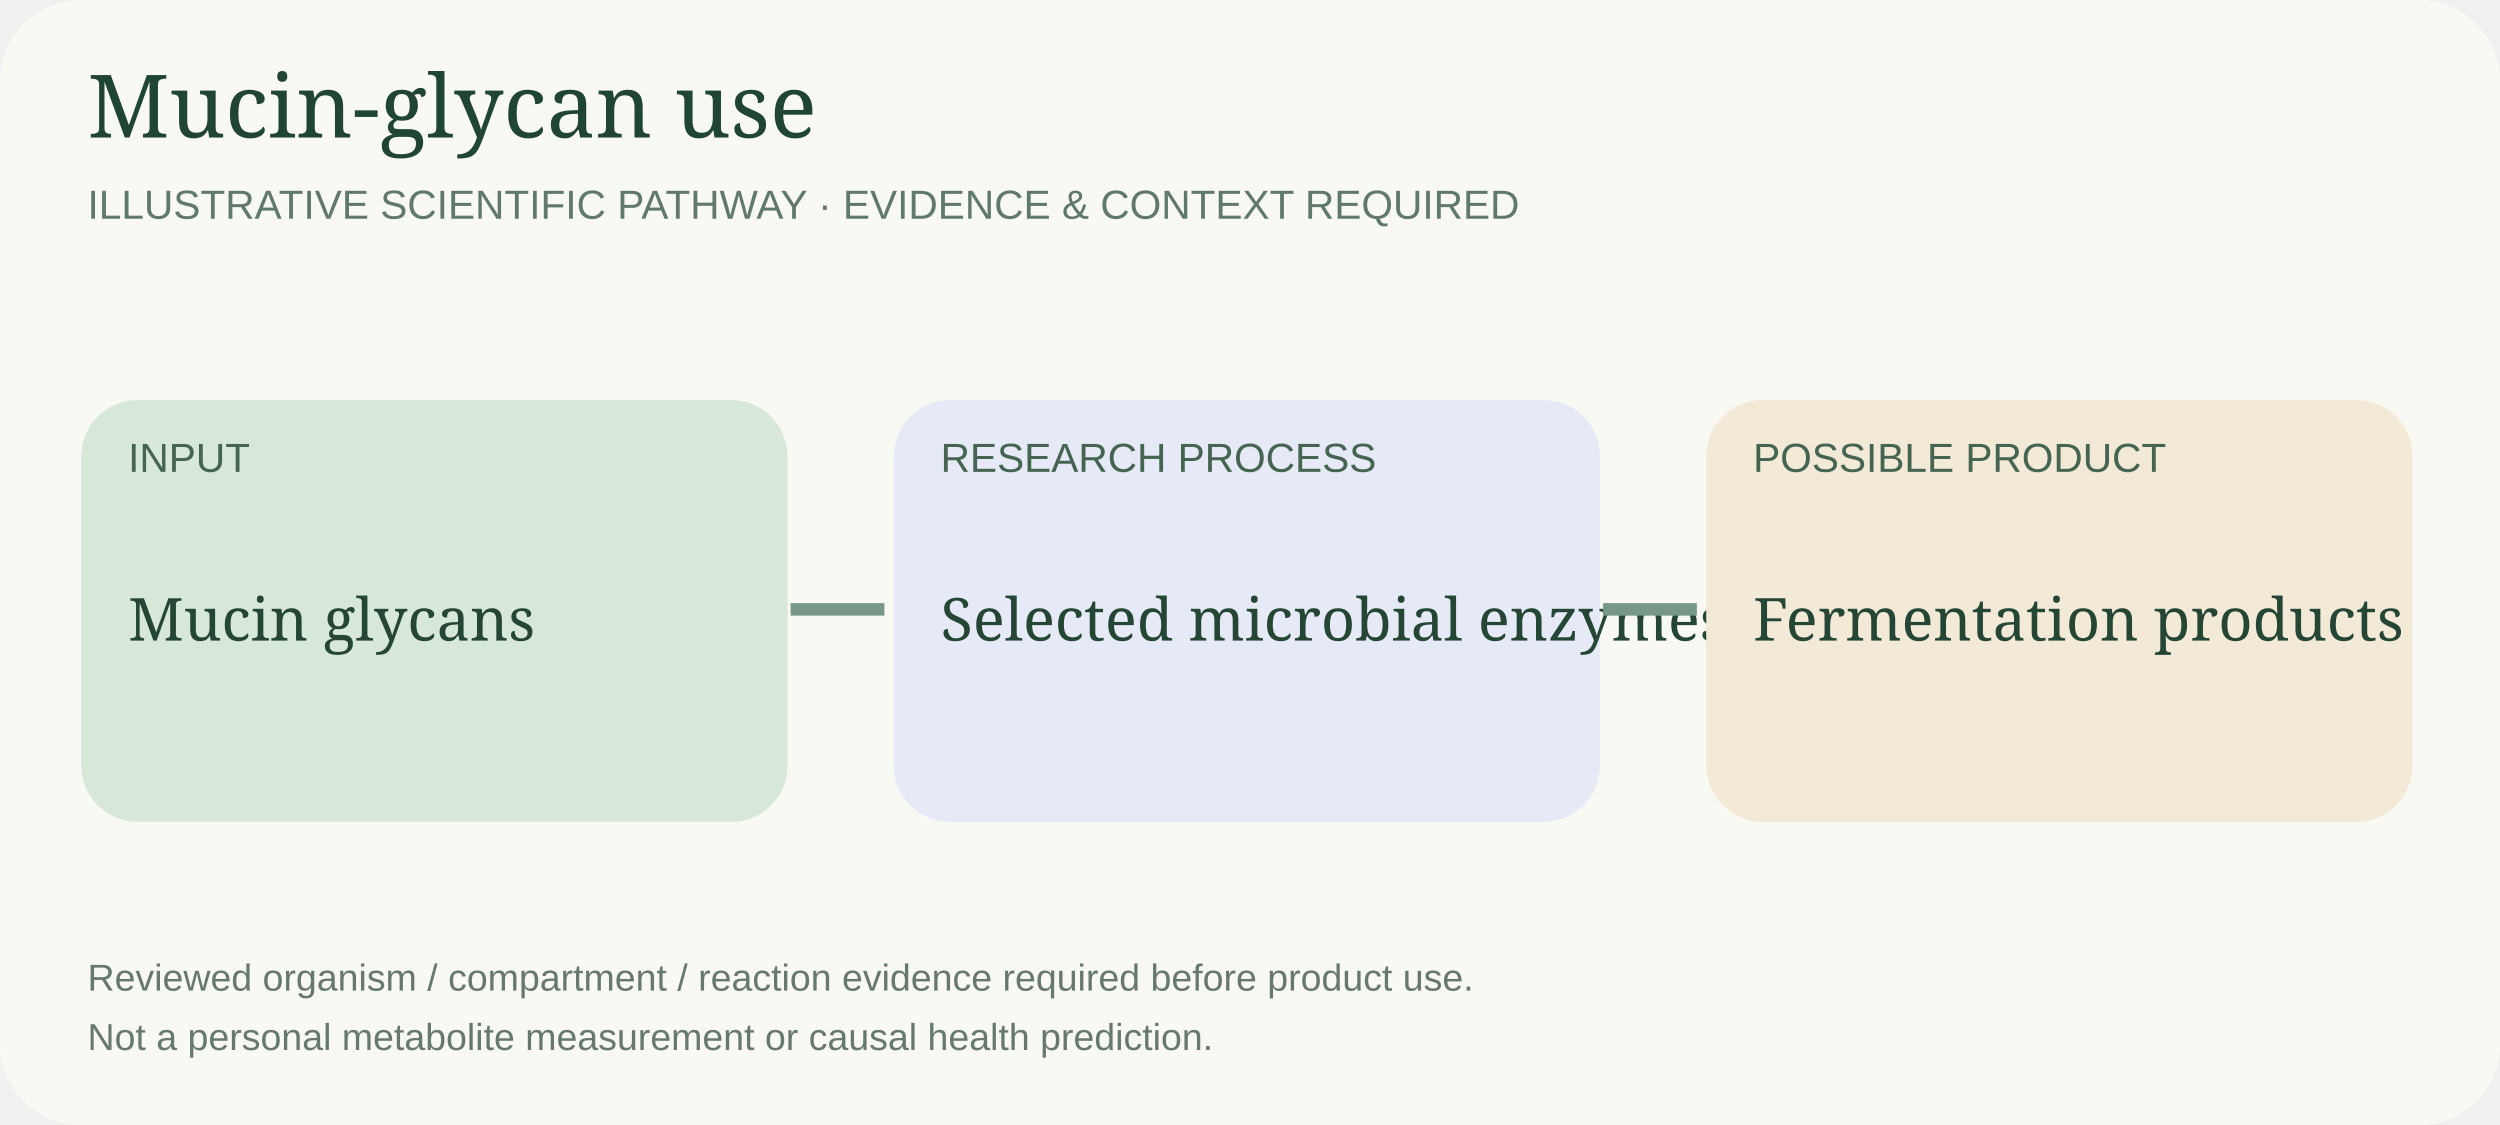
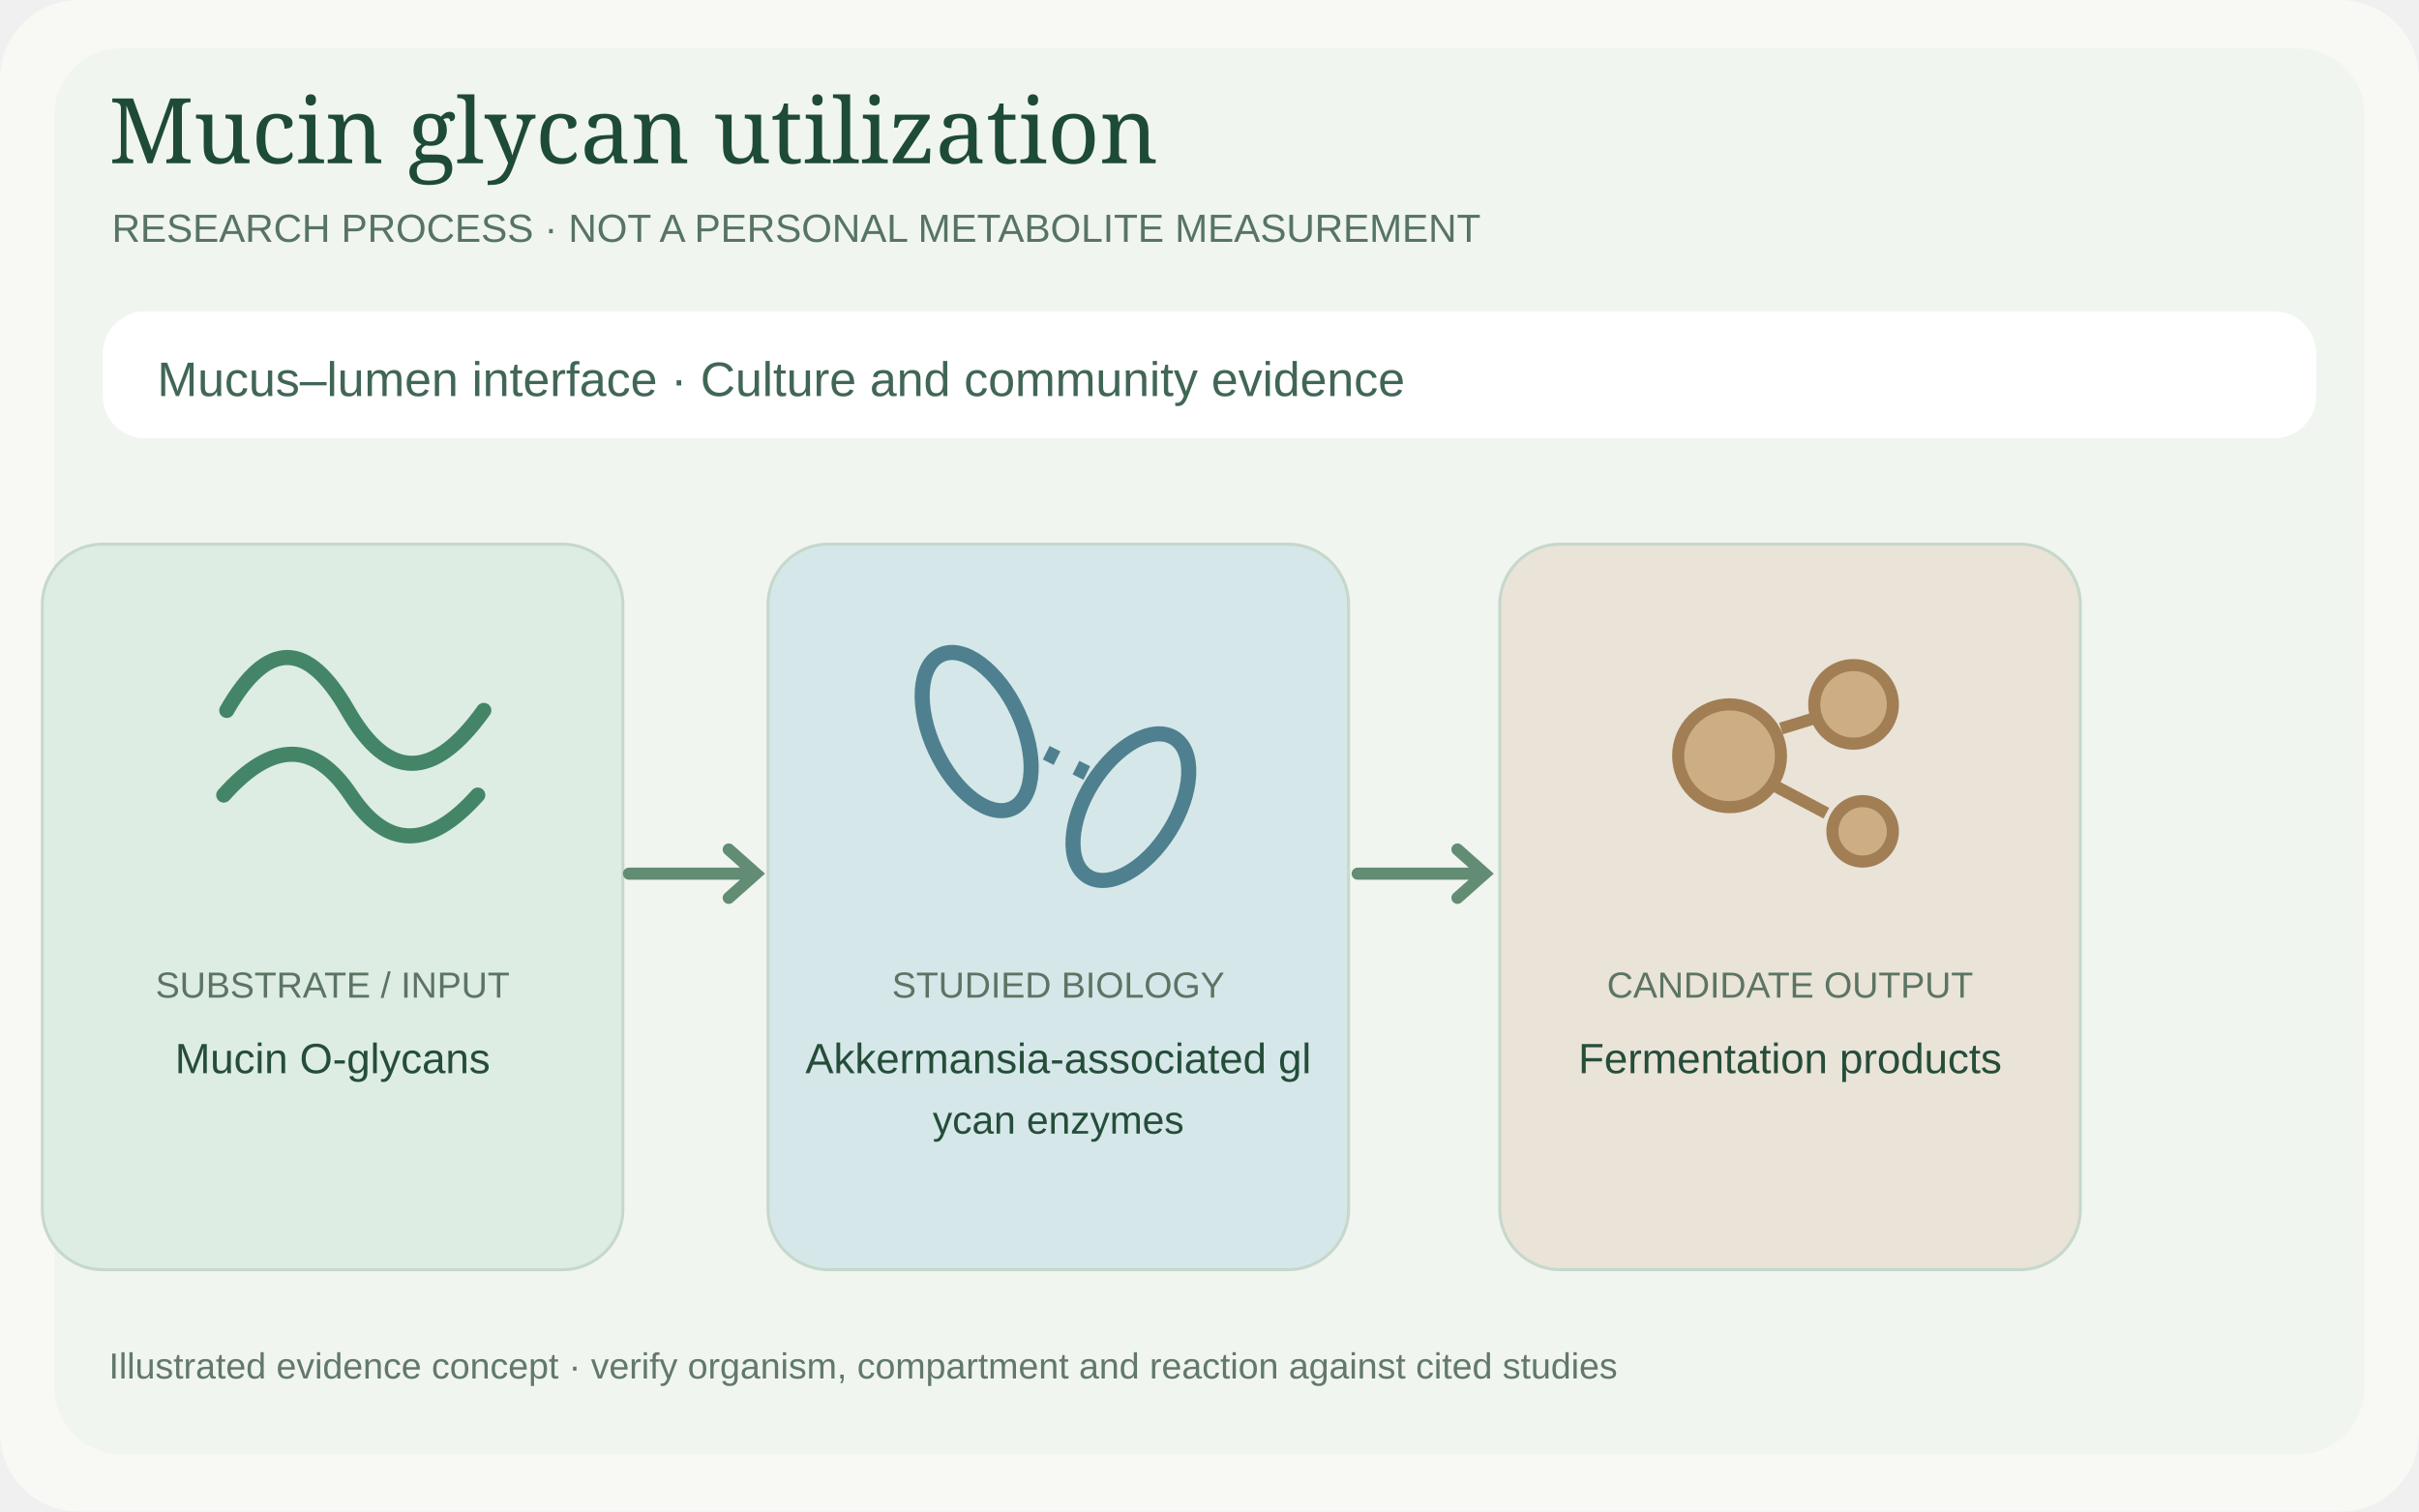
- <svg xmlns="http://www.w3.org/2000/svg" viewBox="0 0 800 360" role="img" aria-label="Conceptual research pathway: Mucin-glycan use. Mucin glycans to Selected microbial enzymes to Fermentation products. This does not imply a personal measured pathway.">
-   <rect width="800" height="360" rx="26" fill="#F9F9F4" />
-   <text x="28" y="44" font-size="28" fill="#204633" font-family="Georgia">Mucin-glycan use</text>
-   <text x="28" y="70" font-size="13" fill="#60796B" font-family="Arial">ILLUSTRATIVE SCIENTIFIC PATHWAY · EVIDENCE &amp; CONTEXT REQUIRED</text>
-   <rect x="26" y="128" width="226" height="135" rx="18" fill="#D7E8D9" />
-   <text x="41" y="151" font-size="13" font-family="Arial" fill="#456451">INPUT</text>
-   <text x="41" y="205" font-size="19" font-family="Georgia" fill="#254635">Mucin glycans</text>
-   <rect x="286" y="128" width="226" height="135" rx="18" fill="#E6EAF6" />
-   <text x="301" y="151" font-size="13" font-family="Arial" fill="#456451">RESEARCH PROCESS</text>
-   <text x="301" y="205" font-size="19" font-family="Georgia" fill="#254635">Selected microbial enzymes</text>
-   <rect x="546" y="128" width="226" height="135" rx="18" fill="#F3E9D7" />
-   <text x="561" y="151" font-size="13" font-family="Arial" fill="#456451">POSSIBLE PRODUCT</text>
-   <text x="561" y="205" font-size="19" font-family="Georgia" fill="#254635">Fermentation products</text>
-   <path d="M253 195H283M513 195H543" stroke="#779888" stroke-width="4" />
-   <text x="28" y="317" font-family="Arial" font-size="12" fill="#67796D">Reviewed organism / compartment / reaction evidence required before product use.</text>
-   <text x="28" y="336" font-family="Arial" font-size="12" fill="#67796D">Not a personal metabolite measurement or causal health prediction.</text>
+ <svg xmlns="http://www.w3.org/2000/svg" viewBox="0 0 800 500" role="img" aria-label="Illustrated conceptual research pathway Mucin glycan utilization. Mucin O-glycans through Akkermansia-associated glycan enzymes to Fermentation products. Not measured in your sample.">
+   <rect width="800" height="500" rx="26" fill="#F8F9F4" />
+   <rect x="18" y="16" width="764" height="465" rx="22" fill="#F0F5F0" />
+   <text x="36" y="54" font-family="Georgia,serif" font-size="30" fill="#1E4B36">Mucin glycan utilization</text>
+   <text x="37" y="80" font-family="Arial" font-size="13" fill="#577463">RESEARCH PROCESS · NOT A PERSONAL METABOLITE MEASUREMENT</text>
+   <rect x="34" y="103" rx="14" width="732" height="42" fill="#FFFFFF" />
+   <text x="52" y="131" font-family="Arial" font-size="16" fill="#416655">Mucus–lumen interface  ·  Culture and community evidence</text>
+   <rect x="14" y="180" width="192" height="240" rx="20" fill="#DDEDE3" stroke="#C6D8CB" />
+   <g transform="translate(110 250)">
+     <g stroke="#448568" fill="none" stroke-width="5" stroke-linecap="round">
+       <path d="M-35 -15q20-35 40 0t45 0M-36 13q24-27 42 0t42 0" />
+     </g>
+   </g>
+   <text x="110" y="330" font-family="Arial" font-size="12" text-anchor="middle" fill="#5C7464">SUBSTRATE / INPUT</text>
+   <text x="110" y="355" font-family="Arial" font-size="14" text-anchor="middle" fill="#254D3A">Mucin O-glycans</text>
+   <rect x="254" y="180" width="192" height="240" rx="20" fill="#D5E7E8" stroke="#C6D8CB" />
+   <g transform="translate(350 250)">
+     <g stroke="#4F8090" stroke-width="5" fill="none">
+       <ellipse cx="-27" cy="-8" rx="15" ry="28" transform="rotate(-25 -27 -8)" />
+       <ellipse cx="24" cy="17" rx="15" ry="27" transform="rotate(32 24 17)" />
+       <path d="M-4 -1l16 8" stroke-dasharray="4 7" />
+     </g>
+   </g>
+   <text x="350" y="330" font-family="Arial" font-size="12" text-anchor="middle" fill="#5C7464">STUDIED BIOLOGY</text>
+   <text x="350" y="355" font-family="Arial" font-size="14" text-anchor="middle" fill="#254D3A">Akkermansia-associated gl</text>
+   <text x="350" y="375" font-family="Arial" font-size="13" text-anchor="middle" fill="#254D3A">ycan enzymes</text>
+   <rect x="496" y="180" width="192" height="240" rx="20" fill="#E9E3D8" stroke="#C6D8CB" />
+   <g transform="translate(592 250)">
+     <g stroke="#A17E54" stroke-width="4" fill="#CDAE84">
+       <circle cx="-20" cy="0" r="17" />
+       <circle cx="21" cy="-17" r="13" />
+       <circle cx="24" cy="25" r="10" />
+       <path d="M-3 -9L10 -13M-5 10L12 19" />
+     </g>
+   </g>
+   <text x="592" y="330" font-family="Arial" font-size="12" text-anchor="middle" fill="#5C7464">CANDIDATE OUTPUT</text>
+   <text x="592" y="355" font-family="Arial" font-size="14" text-anchor="middle" fill="#254D3A">Fermentation products</text>
+   <g fill="none" stroke="#628C73" stroke-width="4" stroke-linecap="round">
+     <path d="M208 289h42m-9-8 9 8-9 8M449 289h42m-9-8 9 8-9 8" />
+   </g>
+   <text x="36" y="456" font-family="Arial" font-size="12" fill="#62786B">Illustrated evidence concept · verify organism, compartment and reaction against cited studies</text>
</svg>
